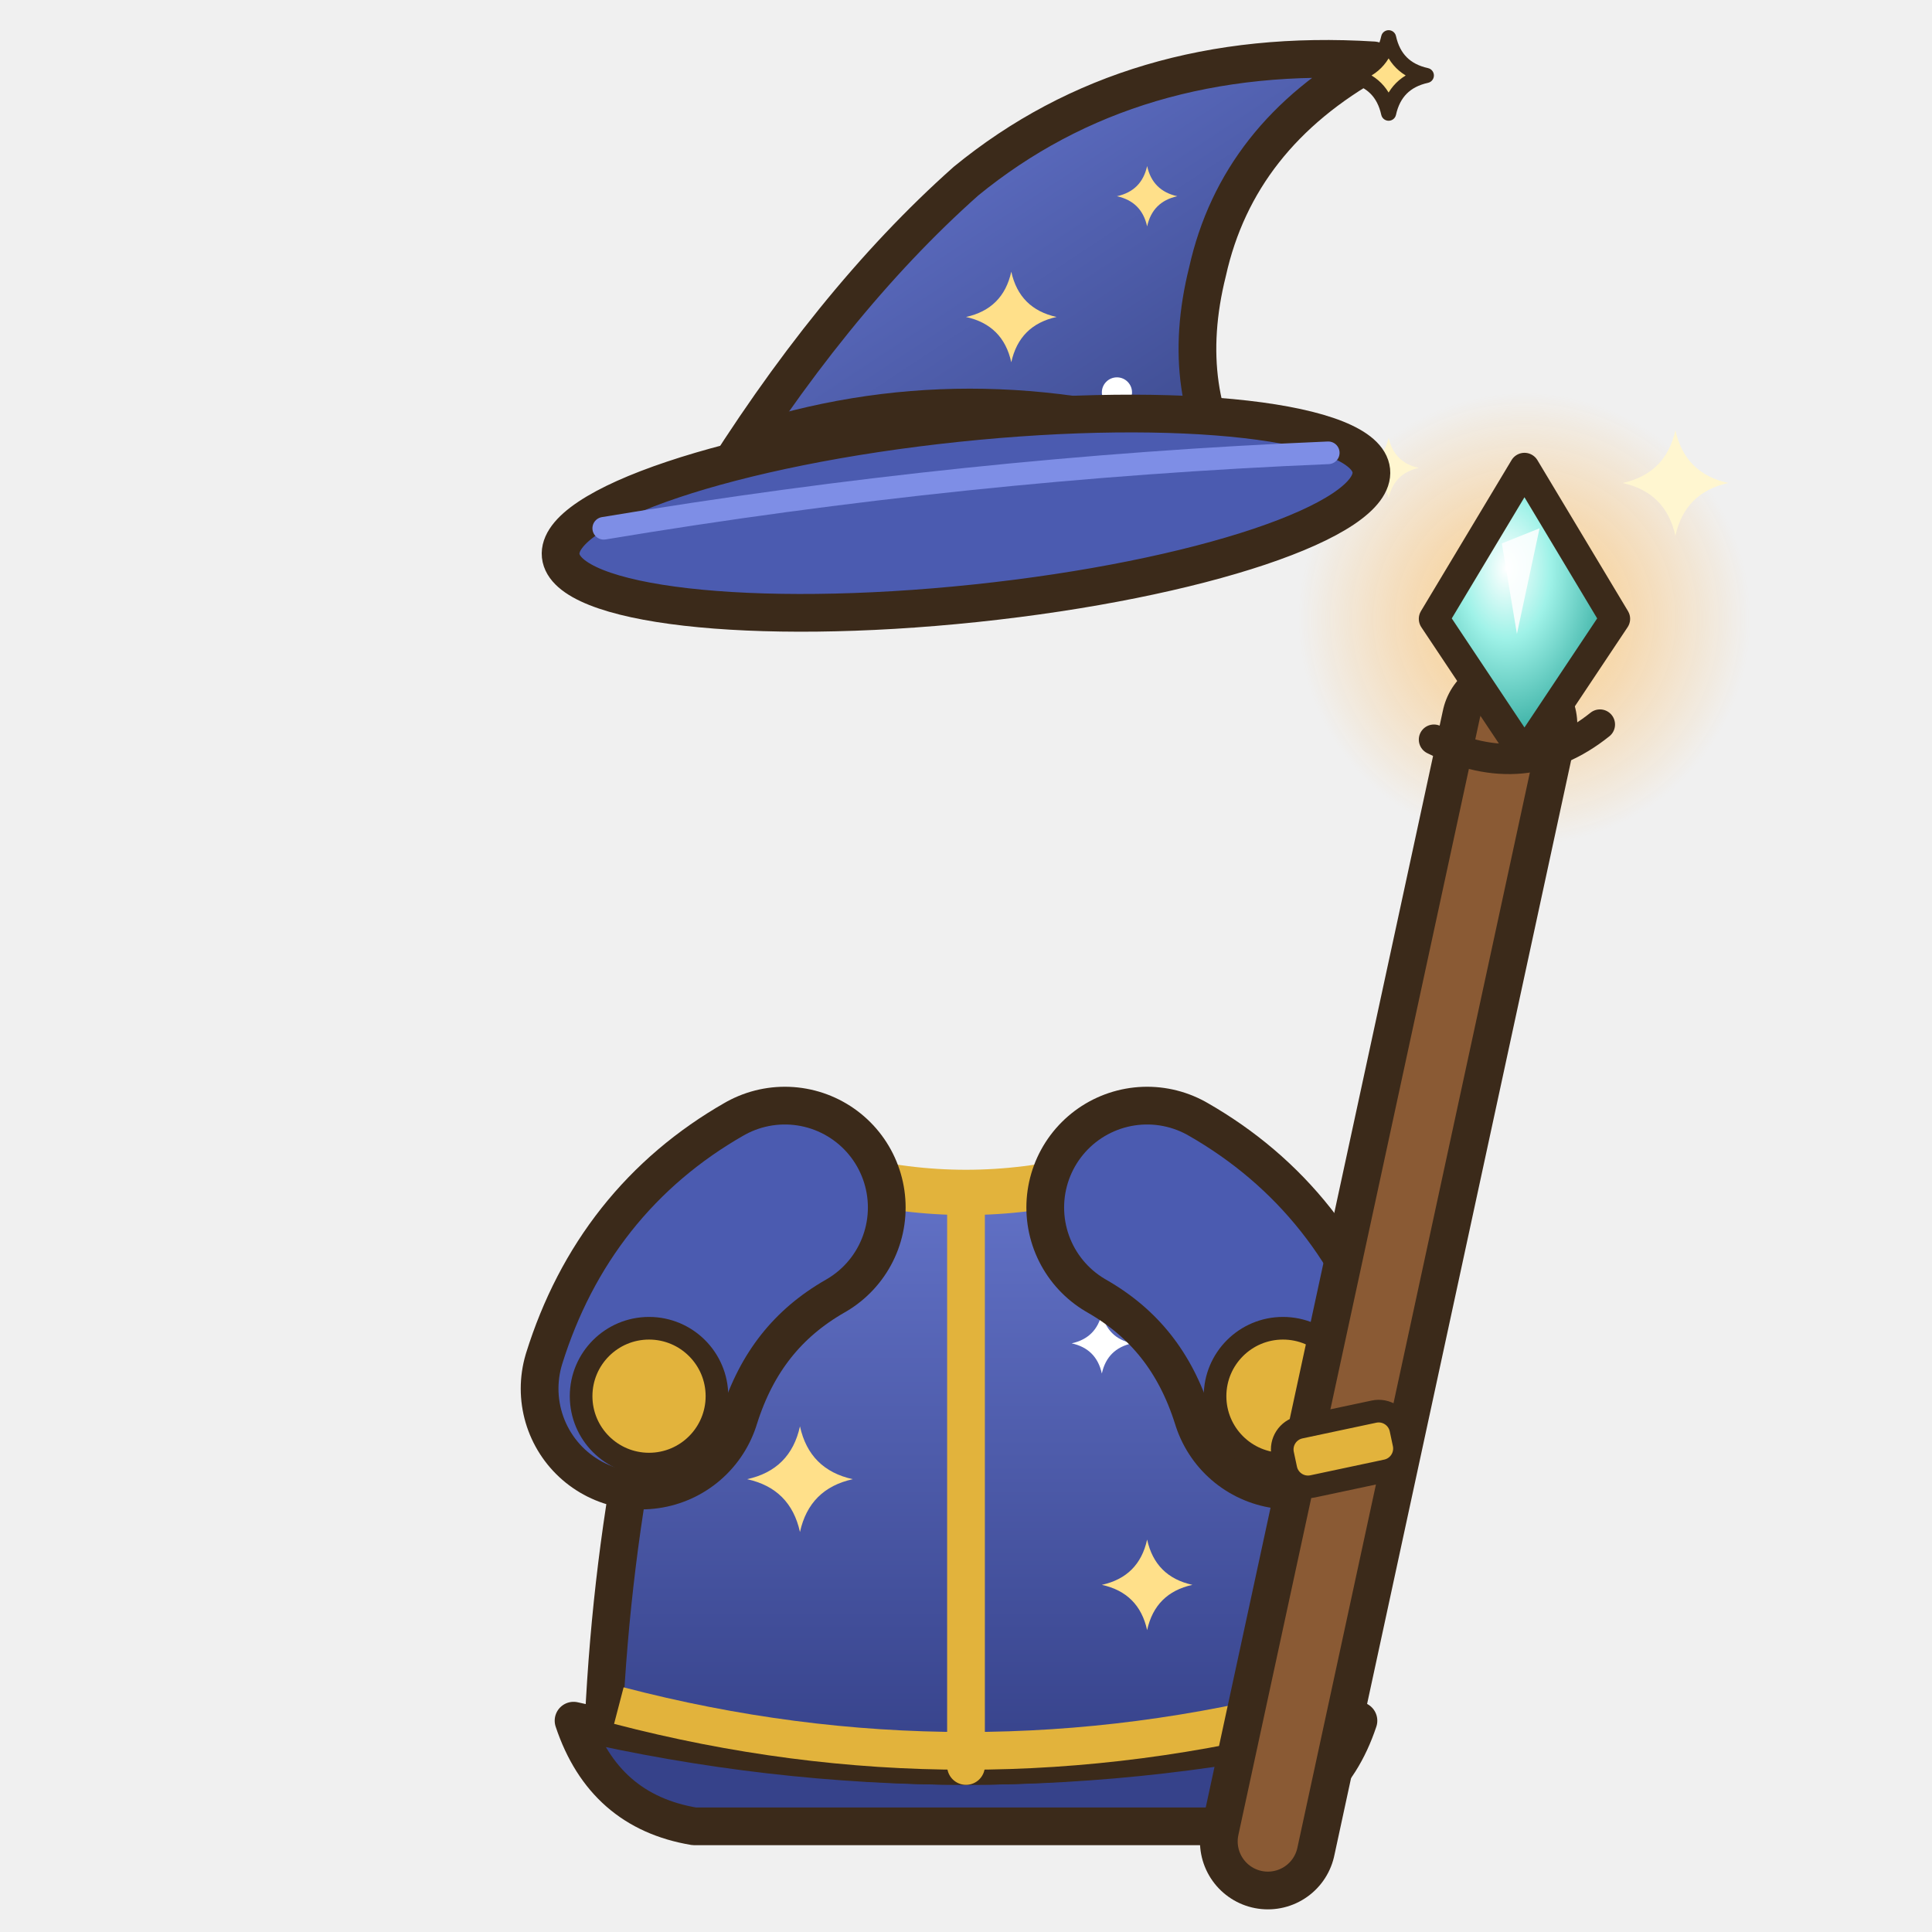
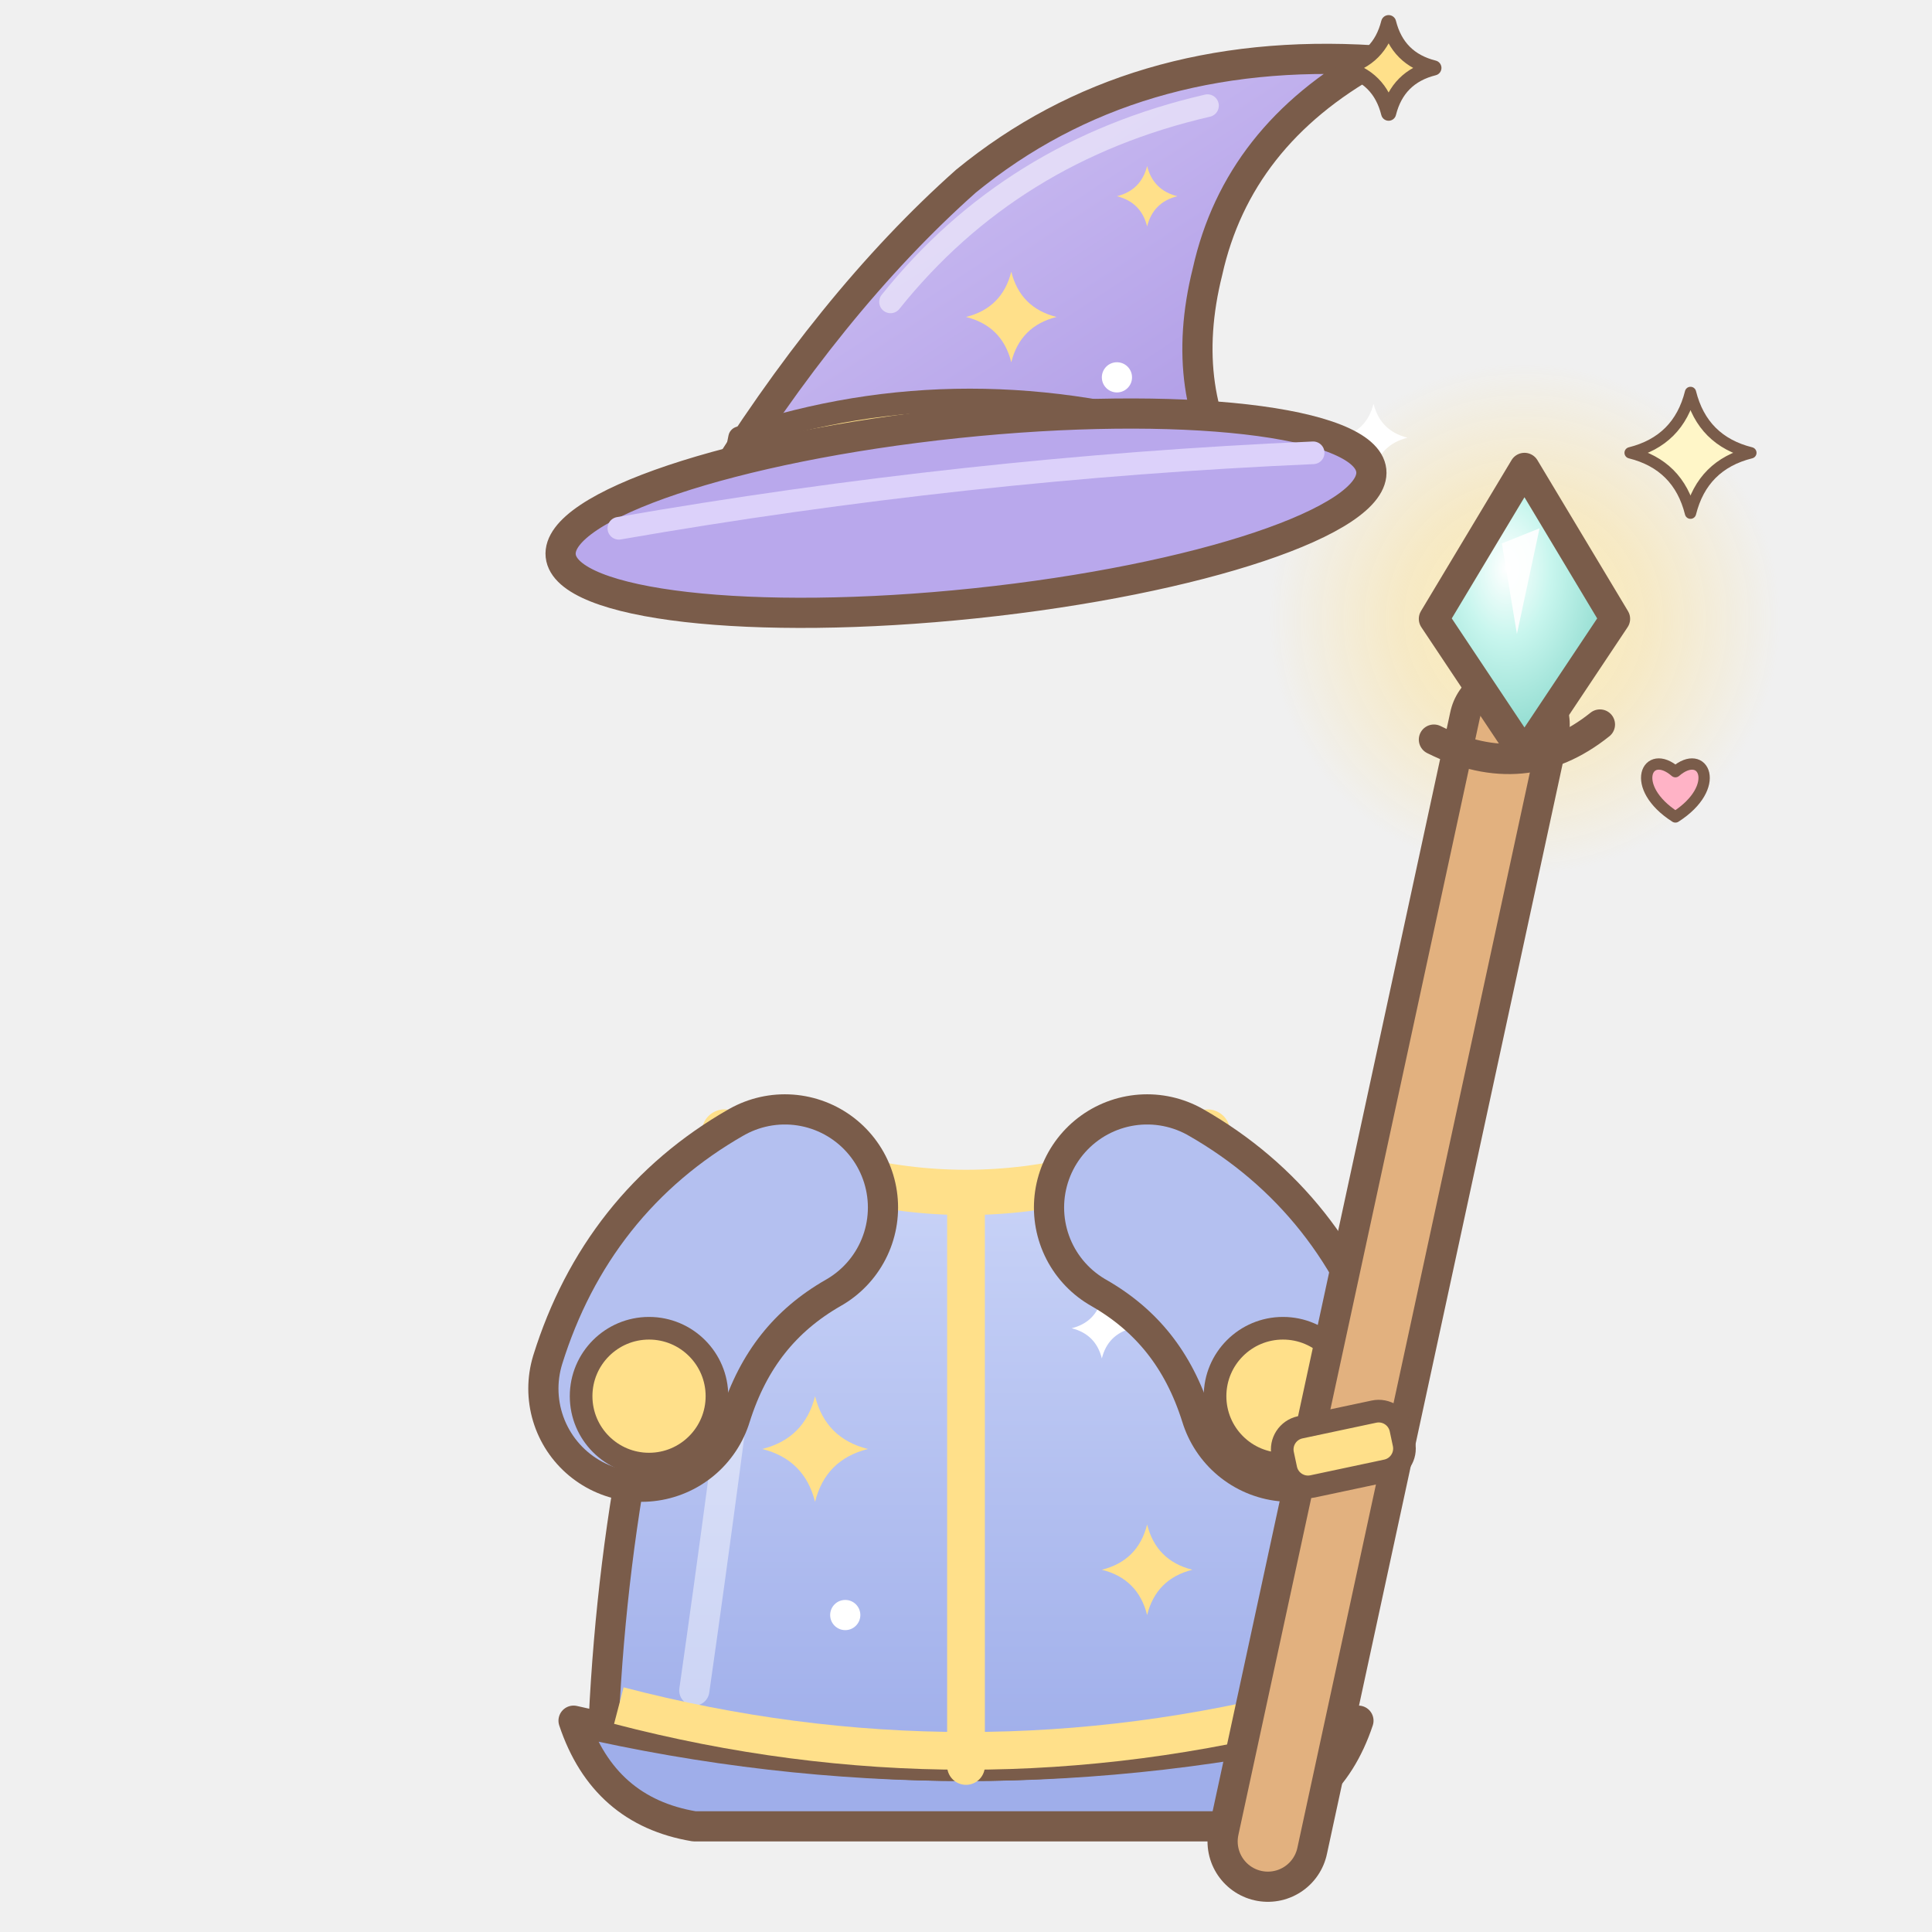
<svg xmlns="http://www.w3.org/2000/svg" width="256" height="256" viewBox="0 0 256 256">
  <defs>
    <linearGradient id="robe" x1="0" y1="0" x2="0" y2="1">
-       <stop offset="0" stop-color="#6676CC" />
-       <stop offset="1" stop-color="#36428A" />
+       <stop offset="0" stop-color="#CCD6F8" />
+       <stop offset="1" stop-color="#9FAEEA" />
    </linearGradient>
    <linearGradient id="hat" x1="0" y1="0" x2="1" y2="1">
-       <stop offset="0" stop-color="#6C7DDA" />
-       <stop offset="1" stop-color="#33407F" />
+       <stop offset="0" stop-color="#D6CAF7" />
+       <stop offset="1" stop-color="#A792E2" />
    </linearGradient>
    <linearGradient id="wood" x1="0" y1="0" x2="1" y2="0">
-       <stop offset="0" stop-color="#A06A3C" />
-       <stop offset="1" stop-color="#5E3A1E" />
+       <stop offset="0" stop-color="#EEC89A" />
+       <stop offset="1" stop-color="#C9976A" />
    </linearGradient>
    <radialGradient id="orb" cx="0.4" cy="0.35" r="0.7">
-       <stop offset="0" stop-color="#FFFFFF" stop-opacity="1" />
-       <stop offset="0.35" stop-color="#9FF2E8" stop-opacity="1" />
-       <stop offset="1" stop-color="#1A9A8E" stop-opacity="1" />
+       <stop offset="0" stop-color="#FFFFFF" />
+       <stop offset="0.35" stop-color="#C8F6EE" />
+       <stop offset="1" stop-color="#7FD3C6" />
    </radialGradient>
    <radialGradient id="glow" cx="0.5" cy="0.5" r="0.5">
-       <stop offset="0" stop-color="#FFE6A8" stop-opacity="0.9" />
-       <stop offset="0.5" stop-color="#FFB347" stop-opacity="0.35" />
-       <stop offset="1" stop-color="#FFB347" stop-opacity="0" />
+       <stop offset="0" stop-color="#FFF6CC" stop-opacity="0.95" />
+       <stop offset="0.5" stop-color="#FFE08A" stop-opacity="0.4" />
+       <stop offset="1" stop-color="#FFE08A" stop-opacity="0" />
    </radialGradient>
  </defs>
-   <path d="M76 228 Q80 240 92 242 L164 242 Q176 240 180 228 Q128 240 76 228 Z" fill="#36428A" stroke="#3B2A1A" stroke-width="5" stroke-linejoin="round" stroke-linecap="round" />
-   <path d="M96 150 Q128 166 160 150 Q174 186 176 228 Q128 240 80 228 Q82 186 96 150 Z" fill="url(#robe)" stroke="#3B2A1A" stroke-width="5" stroke-linejoin="round" stroke-linecap="round" />
-   <path d="M96 150 Q128 166 160 150" fill="none" stroke="#E2B33C" stroke-width="6" stroke-linecap="round" />
-   <path d="M128 160 L128 234" stroke="#E2B33C" stroke-width="5" stroke-linecap="round" />
-   <path d="M82 226 Q128 238 174 226" fill="none" stroke="#E2B33C" stroke-width="5" />
-   <path d="M106 189 Q107.26 194.74 113 196 Q107.26 197.26 106 203 Q104.74 197.26 99 196 Q104.74 194.74 106 189 Z" fill="#FFE08A" />
-   <path d="M152 204 Q153.08 208.92 158 210 Q153.08 211.08 152 216 Q150.92 211.08 146 210 Q150.92 208.92 152 204 Z" fill="#FFE08A" />
-   <path d="M146 174 Q146.72 177.28 150 178 Q146.72 178.72 146 182 Q145.28 178.72 142 178 Q145.28 177.28 146 174 Z" fill="#FFFFFF" />
-   <path d="M104 160 Q90 168 85 184" fill="none" stroke="#3B2A1A" stroke-width="32" stroke-linecap="round" stroke-linejoin="round" />
-   <path d="M104 160 Q90 168 85 184" fill="none" stroke="#4B5BB0" stroke-width="22" stroke-linecap="round" stroke-linejoin="round" />
-   <path d="M152 160 Q166 168 171 184" fill="none" stroke="#3B2A1A" stroke-width="32" stroke-linecap="round" stroke-linejoin="round" />
-   <path d="M152 160 Q166 168 171 184" fill="none" stroke="#4B5BB0" stroke-width="22" stroke-linecap="round" stroke-linejoin="round" />
-   <circle cx="86" cy="185" r="9" fill="#E2B33C" stroke="#3B2A1A" stroke-width="3" stroke-linejoin="round" stroke-linecap="round" />
-   <circle cx="170" cy="185" r="9" fill="#E2B33C" stroke="#3B2A1A" stroke-width="3" stroke-linejoin="round" stroke-linecap="round" />
-   <circle cx="202" cy="82" r="30" fill="url(#glow)" />
-   <path d="M200 96 L168 244" fill="none" stroke="#3B2A1A" stroke-width="18" stroke-linecap="round" stroke-linejoin="round" />
-   <path d="M200 96 L168 244" fill="none" stroke="#8A5A34" stroke-width="8" stroke-linecap="round" stroke-linejoin="round" />
-   <path d="M190 98 Q202 104 212 96" fill="none" stroke="#3B2A1A" stroke-width="4" stroke-linejoin="round" stroke-linecap="round" />
-   <path d="M202 62 L214 82 L202 100 L190 82 Z" fill="url(#orb)" stroke="#3B2A1A" stroke-width="4" stroke-linejoin="round" stroke-linecap="round" />
-   <path d="M199 72 L204 70 L201 84 Z" fill="#FFF" opacity="0.85" />
-   <path d="M222 57 Q223.26 62.74 229 64 Q223.26 65.26 222 71 Q220.74 65.26 215 64 Q220.74 62.74 222 57 Z" fill="#FFF6D0" />
-   <path d="M184 58 Q184.72 61.28 188 62 Q184.72 62.72 184 66 Q183.28 62.72 180 62 Q183.28 61.28 184 58 Z" fill="#FFF6D0" />
-   <rect x="170" y="188" width="16" height="8" rx="3" fill="#E2B33C" transform="rotate(-12 178 192)" stroke="#3B2A1A" stroke-width="3" stroke-linejoin="round" stroke-linecap="round" />
-   <path d="M94 66 Q110 40 128 24 Q150 6 182 8 Q164 18 160 36 Q156 52 164 64 Z" fill="url(#hat)" stroke="#3B2A1A" stroke-width="5" stroke-linejoin="round" stroke-linecap="round" />
-   <path d="M134 36 Q135.08 40.92 140 42 Q135.08 43.08 134 48 Q132.92 43.08 128 42 Q132.92 40.92 134 36 Z" fill="#FFE08A" />
-   <path d="M152 22 Q152.72 25.28 156 26 Q152.72 26.72 152 30 Q151.28 26.72 148 26 Q151.28 25.28 152 22 Z" fill="#FFE08A" />
+   <path d="M76 228 Q80 240 92 242 L164 242 Q176 240 180 228 Q128 240 76 228 Z" fill="#9FAEEA" stroke="#7A5C4A" stroke-width="4" stroke-linejoin="round" stroke-linecap="round" />
+   <path d="M96 150 Q128 166 160 150 Q174 186 176 228 Q128 240 80 228 Q82 186 96 150 Z" fill="url(#robe)" stroke="#7A5C4A" stroke-width="4" stroke-linejoin="round" stroke-linecap="round" />
+   <path d="M100 164 Q96 196 92 224" fill="none" stroke="#FFFFFF" stroke-width="4" stroke-linecap="round" opacity="0.45" />
+   <path d="M96 150 Q128 166 160 150" fill="none" stroke="#FFE08A" stroke-width="6" stroke-linecap="round" />
+   <path d="M128 161 L128 234" stroke="#FFE08A" stroke-width="5" stroke-linecap="round" />
+   <path d="M82 226 Q128 238 174 226" fill="none" stroke="#FFE08A" stroke-width="5" />
+   <path d="M108 185Q109.4 190.6 115 192Q109.4 193.4 108 199Q106.6 193.4 101 192Q106.6 190.6 108 185Z" fill="#FFE08A" />
+   <path d="M152 202Q153.2 206.8 158 208Q153.2 209.2 152 214Q150.8 209.2 146 208Q150.8 206.8 152 202Z" fill="#FFE08A" />
+   <path d="M146 172Q146.8 175.2 150 176Q146.8 176.8 146 180Q145.2 176.8 142 176Q145.2 175.2 146 172Z" fill="#FFFFFF" />
+   <circle cx="112" cy="214" r="2" fill="#FFFFFF" />
+   <path d="M104 160 Q90 168 85 184" fill="none" stroke="#7A5C4A" stroke-width="30" stroke-linejoin="round" stroke-linecap="round" />
+   <path d="M104 160 Q90 168 85 184" fill="none" stroke="#B4C0F0" stroke-width="22" stroke-linecap="round" stroke-linejoin="round" />
+   <path d="M152 160 Q166 168 171 184" fill="none" stroke="#7A5C4A" stroke-width="30" stroke-linejoin="round" stroke-linecap="round" />
+   <path d="M152 160 Q166 168 171 184" fill="none" stroke="#B4C0F0" stroke-width="22" stroke-linecap="round" stroke-linejoin="round" />
+   <g fill="#FFE08A" stroke="#7A5C4A" stroke-width="3" stroke-linejoin="round" stroke-linecap="round">
+     <circle cx="86" cy="185" r="9" />
+     <circle cx="170" cy="185" r="9" />
+   </g>
+   <circle cx="202" cy="82" r="34" fill="url(#glow)" />
+   <path d="M200 96 L168 244" fill="none" stroke="#7A5C4A" stroke-width="16" stroke-linejoin="round" stroke-linecap="round" />
+   <path d="M200 96 L168 244" fill="none" stroke="#E2B17F" stroke-width="8" stroke-linecap="round" stroke-linejoin="round" />
+   <path d="M190 98 Q202 104 212 96" fill="none" stroke="#7A5C4A" stroke-width="4" stroke-linejoin="round" stroke-linecap="round" />
+   <path d="M202 62 L214 82 L202 100 L190 82 Z" fill="url(#orb)" stroke="#7A5C4A" stroke-width="4" stroke-linejoin="round" stroke-linecap="round" />
+   <path d="M199 72 L204 70 L201 84 Z" fill="#FFFFFF" opacity="0.9" />
+   <path d="M224 52Q225.6 58.4 232 60Q225.6 61.6 224 68Q222.4 61.6 216 60Q222.4 58.4 224 52Z" fill="#FFF6C8" stroke="#7A5C4A" stroke-width="1.5" stroke-linejoin="round" stroke-linecap="round" />
+   <path d="M182 53.5Q182.9 57.1 186.5 58Q182.9 58.9 182 62.5Q181.1 58.9 177.5 58Q181.1 57.1 182 53.5Z" fill="#FFFFFF" />
+   <path d="M222 108.25C215.75 104.25 218.25 99 222 102.25C225.75 99 228.25 104.25 222 108.25Z" fill="#FFB3C6" stroke="#7A5C4A" stroke-width="1.5" stroke-linejoin="round" stroke-linecap="round" />
+   <rect x="170" y="188" width="16" height="8" rx="3" fill="#FFE08A" transform="rotate(-12 178 192)" stroke="#7A5C4A" stroke-width="3" stroke-linejoin="round" stroke-linecap="round" />
+   <path d="M94 66 Q110 40 128 24 Q150 6 182 8 Q164 18 160 36 Q156 52 164 64 Z" fill="url(#hat)" stroke="#7A5C4A" stroke-width="4" stroke-linejoin="round" stroke-linecap="round" />
+   <path d="M118 40 Q134 20 160 14" fill="none" stroke="#FFFFFF" stroke-width="3" stroke-linecap="round" opacity="0.5" />
+   <path d="M134 36Q135.2 40.8 140 42Q135.2 43.2 134 48Q132.8 43.2 128 42Q132.8 40.8 134 36Z" fill="#FFE08A" />
+   <path d="M152 22Q152.8 25.2 156 26Q152.8 26.8 152 30Q151.2 26.8 148 26Q151.2 25.2 152 22Z" fill="#FFE08A" />
  <circle cx="118" cy="56" r="2.5" fill="#FFE08A" />
-   <circle cx="148" cy="52" r="2" fill="#FFF" />
-   <path d="M98 58 Q128 48 160 58 L162 66 Q128 56 96 68 Z" fill="#E2B33C" stroke="#3B2A1A" stroke-width="3" stroke-linejoin="round" stroke-linecap="round" />
-   <ellipse cx="128" cy="68" rx="54" ry="12" transform="rotate(-6 128 68)" fill="#4B5BB0" stroke="#3B2A1A" stroke-width="5" stroke-linejoin="round" stroke-linecap="round" />
-   <path d="M80 70 Q128 62 176 60" fill="none" stroke="#7E8EE6" stroke-width="3" stroke-linecap="round" />
-   <path d="M184 5 Q184.9 9.1 189 10 Q184.9 10.9 184 15 Q183.1 10.9 179 10 Q183.1 9.1 184 5 Z" fill="#FFE08A" stroke="#3B2A1A" stroke-width="2" stroke-linejoin="round" stroke-linecap="round" />
+   <circle cx="148" cy="50" r="2" fill="#FFFFFF" />
+   <path d="M98 58 Q128 48 160 58 L162 66 Q128 56 96 68 Z" fill="#FFE08A" stroke="#7A5C4A" stroke-width="3" stroke-linejoin="round" stroke-linecap="round" />
+   <ellipse cx="128" cy="68" rx="54" ry="12" transform="rotate(-6 128 68)" fill="#B9A8EC" stroke="#7A5C4A" stroke-width="4" stroke-linejoin="round" stroke-linecap="round" />
+   <path d="M82 70 Q128 62 174 60" fill="none" stroke="#DCD1FA" stroke-width="3" stroke-linecap="round" />
+   <path d="M184 3Q185.2 7.8 190 9Q185.2 10.2 184 15Q182.8 10.2 178 9Q182.8 7.8 184 3Z" fill="#FFE08A" stroke="#7A5C4A" stroke-width="2" stroke-linejoin="round" stroke-linecap="round" />
</svg>
